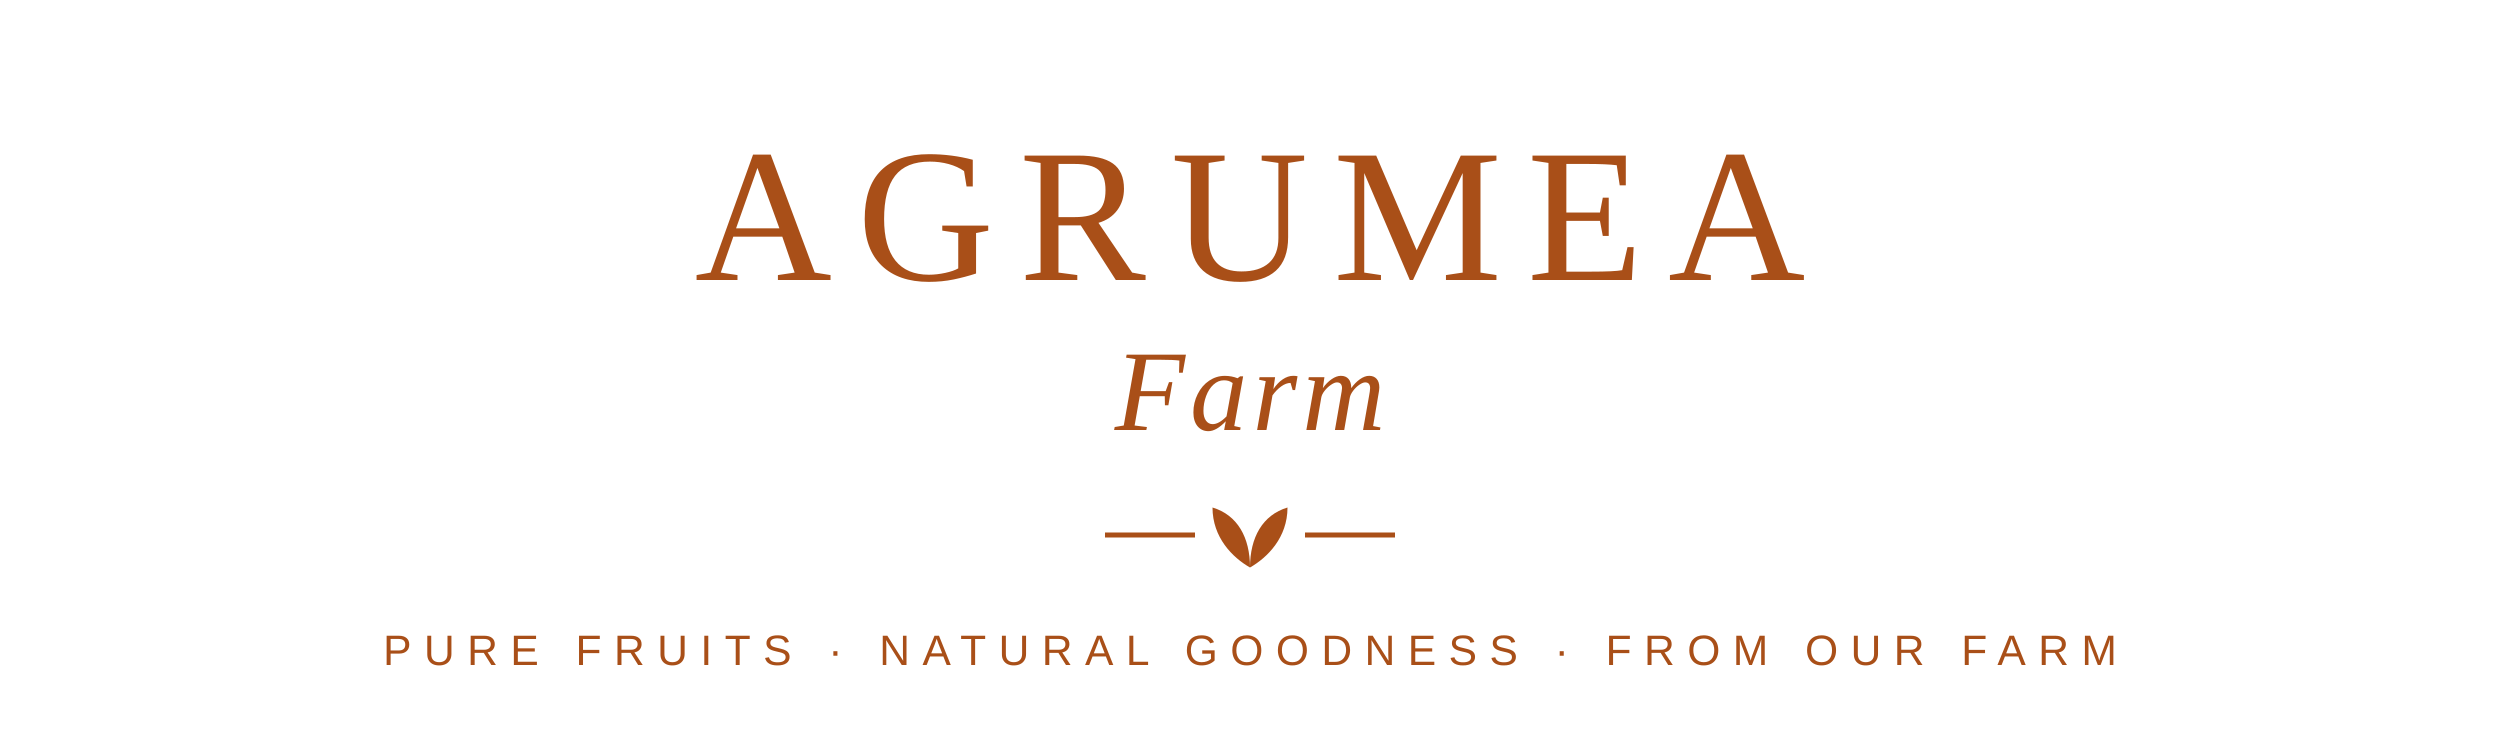
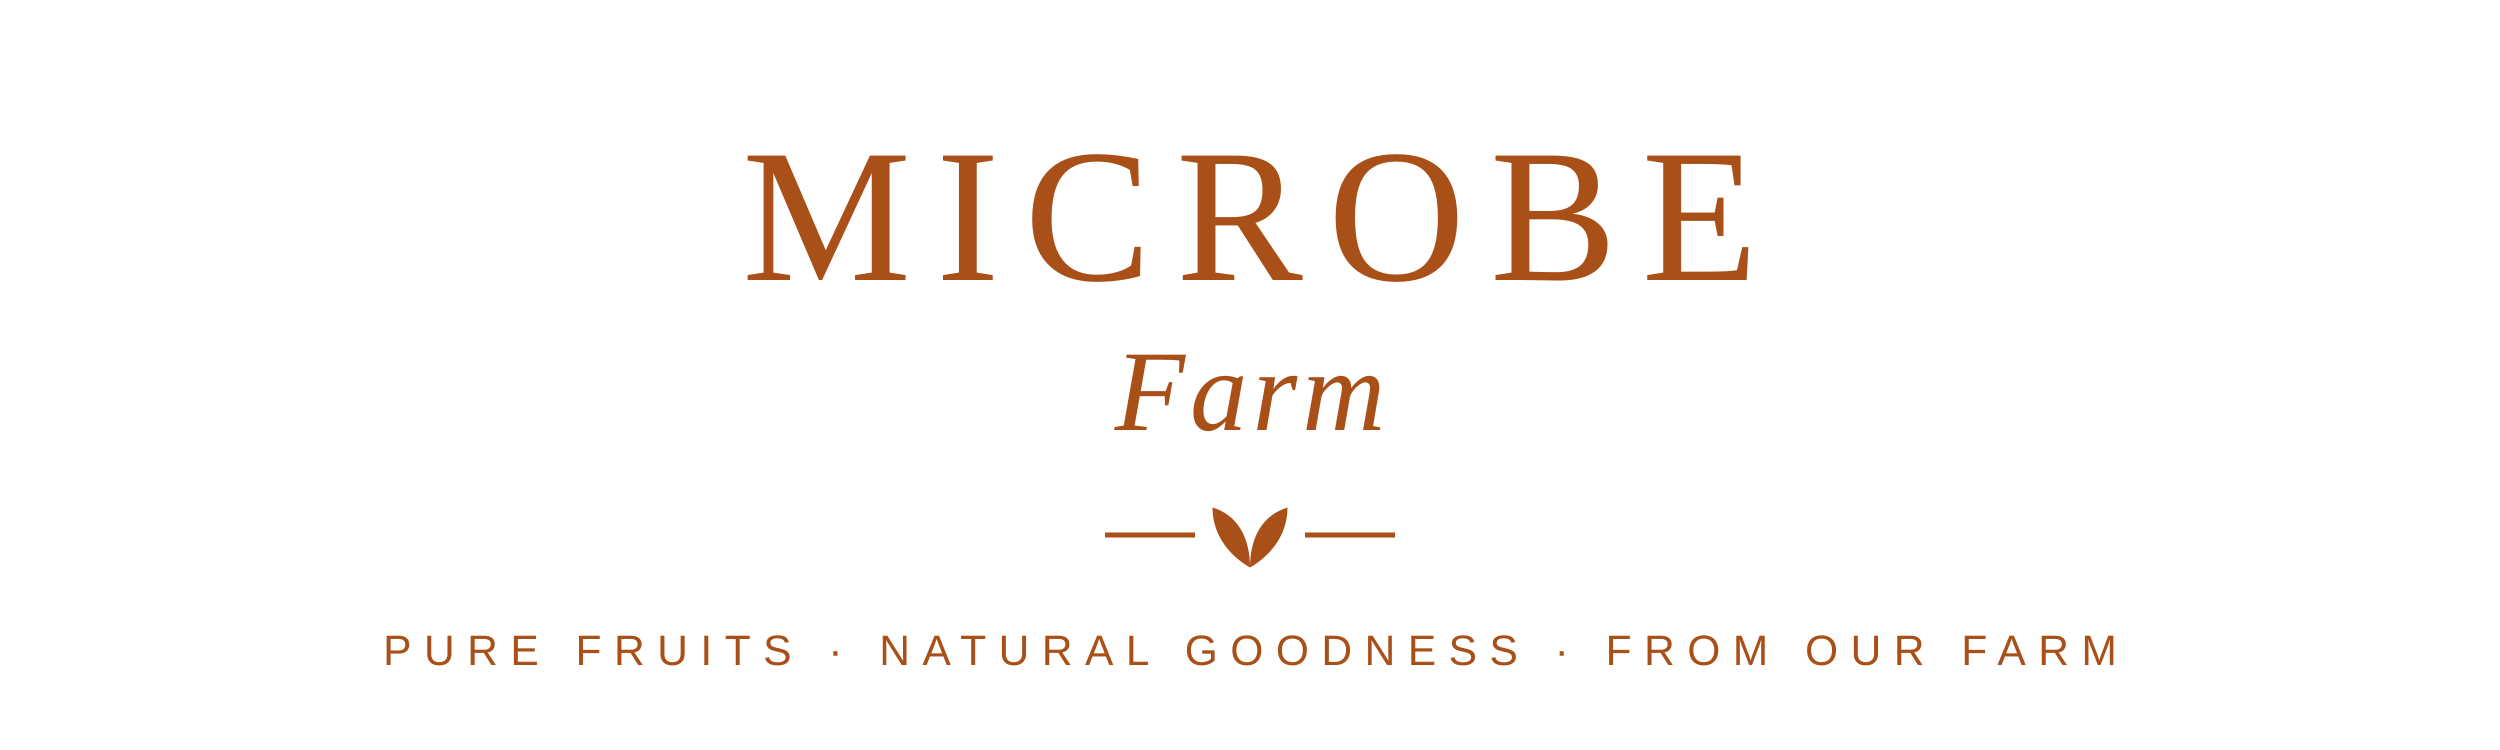
<svg xmlns="http://www.w3.org/2000/svg" width="1000" height="300" viewBox="0 0 1000 300">
  <rect width="100%" height="100%" fill="none" />
  <g fill="#A94F18" text-anchor="middle">
-     <text x="500" y="112" font-family="Georgia, 'Times New Roman', serif" font-size="76" letter-spacing="10">AGRUMEA</text>
+     <text x="500" y="112" font-family="Georgia, 'Times New Roman', serif" font-size="76" letter-spacing="10">MICROBE</text>
    <text x="500" y="172" font-family="Georgia, 'Times New Roman', serif" font-size="46" font-style="italic" letter-spacing="2">Farm</text>
    <g transform="translate(500 214)" stroke="#A94F18" stroke-width="2" fill="none">
      <path d="M-58 0 H-22 M22 0 H58" />
    </g>
    <g transform="translate(500 214)" fill="#A94F18">
      <path d="M-15 -11 C-15 1 -7 9 0 13 C0 1 -5 -8 -15 -11Z" />
      <path d="M15 -11 C15 1 7 9 0 13 C0 1 5 -8 15 -11Z" />
    </g>
    <text x="500" y="266" font-family="Arial, Helvetica, sans-serif" font-size="17" letter-spacing="5">PURE FRUITS  ·  NATURAL GOODNESS  ·  FROM OUR FARM</text>
  </g>
</svg>
